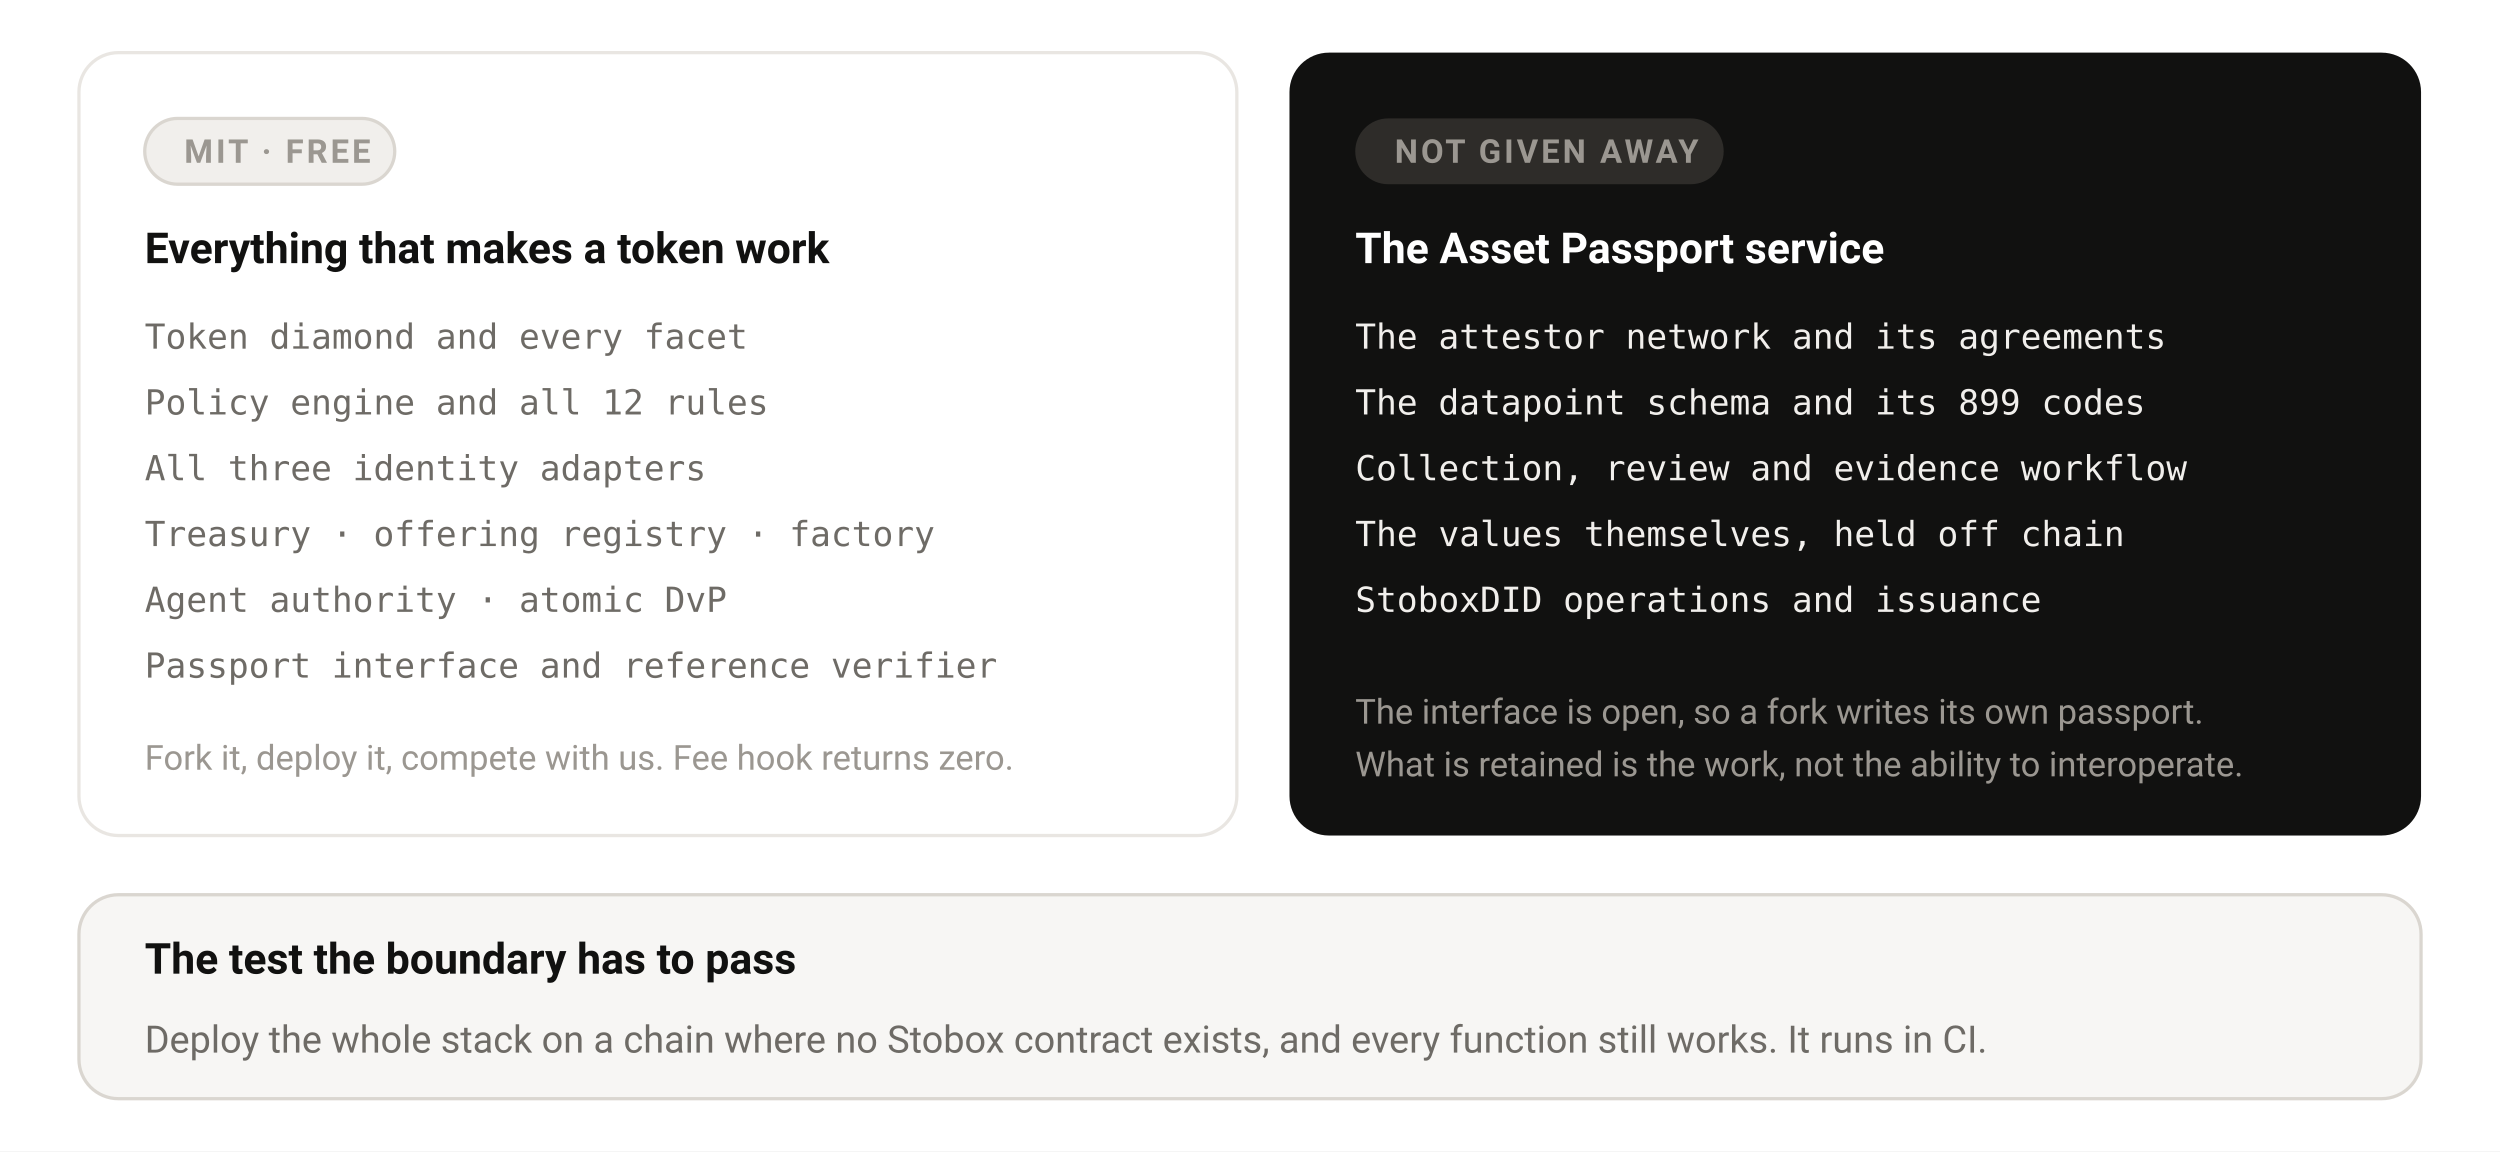
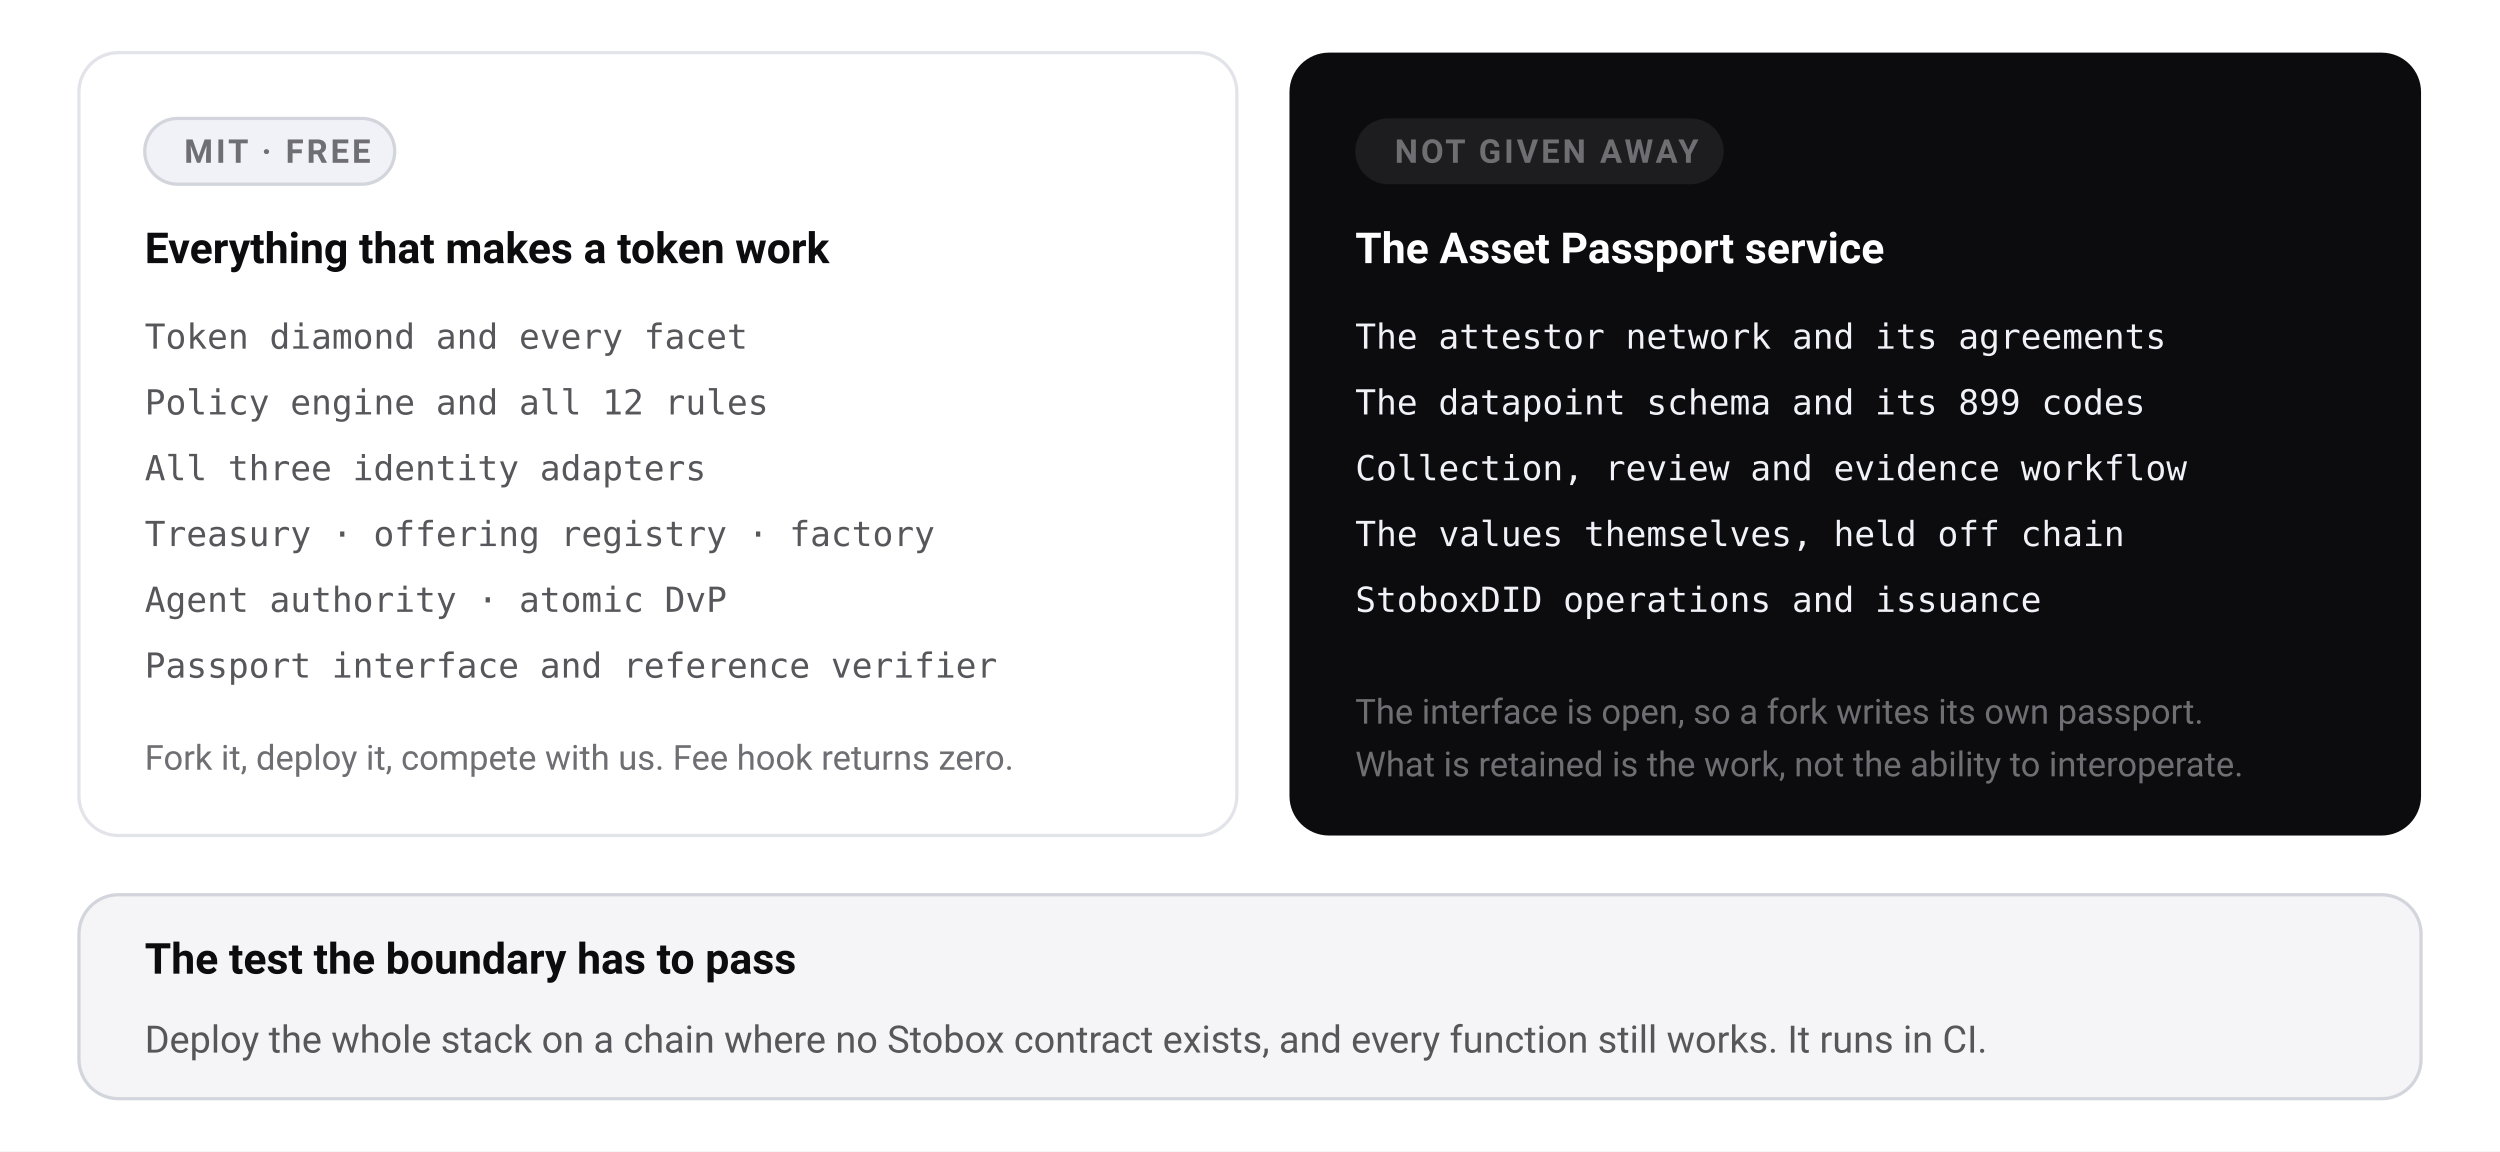
<svg xmlns="http://www.w3.org/2000/svg" viewBox="0 0 760 350" width="760" height="350" class="d-bnd">
  <style>
- .d-bnd text{font-family:-apple-system,BlinkMacSystemFont,"Segoe UI",Roboto,Helvetica,Arial,sans-serif;fill:#111110}
- .d-bnd .lbl{font-size:10px;font-weight:700;letter-spacing:.09em;fill:#9B9791}
+ .d-bnd text{font-family:-apple-system,BlinkMacSystemFont,"Segoe UI",Roboto,Helvetica,Arial,sans-serif;fill:#0C0C0F}
+ .d-bnd .lbl{font-size:10px;font-weight:700;letter-spacing:.09em;fill:#6E6E73}
.d-bnd .st{font-size:13px;font-weight:600}
- .d-bnd .sm{font-size:11.5px;fill:#6E6B66}
- .d-bnd .fa{font-size:10.5px;fill:#9B9791}
- .d-bnd .mos{font-family:ui-monospace,SFMono-Regular,Menlo,monospace;font-size:10.5px;fill:#6E6B66}
+ .d-bnd .sm{font-size:11.5px;fill:#57575B}
+ .d-bnd .fa{font-size:10.5px;fill:#6E6E73}
+ .d-bnd .mos{font-family:ui-monospace,SFMono-Regular,Menlo,monospace;font-size:10.5px;fill:#57575B}
.d-bnd .i-st{fill:#FFFFFF}
- .d-bnd .i-sm{fill:#9B9791}
- .d-bnd .i-mos{fill:#F1EFEC}
+ .d-bnd .i-sm{fill:#6E6E73}
+ .d-bnd .i-mos{fill:#F0F2F8}
</style>
  <rect width="760" height="350" fill="#FFFFFF" />
-   <rect x="24" y="16" width="352" height="238" rx="12" fill="#FFFFFF" stroke="#E9E6E2" />
-   <rect x="44" y="36" width="76" height="20" rx="10" fill="#F1EFEC" stroke="#DAD6D0" />
+   <rect x="24" y="16" width="352" height="238" rx="12" fill="#FFFFFF" stroke="#E2E4E9" />
+   <rect x="44" y="36" width="76" height="20" rx="10" fill="#F0F2F8" stroke="#D2D5DB" />
  <text class="lbl" x="56" y="49.5">MIT · FREE</text>
  <text class="st" x="44" y="80">Everything that makes a token work</text>
  <text class="mos" x="44" y="106">Token diamond and every facet</text>
  <text class="mos" x="44" y="126">Policy engine and all 12 rules</text>
  <text class="mos" x="44" y="146">All three identity adapters</text>
  <text class="mos" x="44" y="166">Treasury · offering registry · factory</text>
  <text class="mos" x="44" y="186">Agent authority · atomic DvP</text>
  <text class="mos" x="44" y="206">Passport interface and reference verifier</text>
  <text class="fa" x="44" y="234">Fork it, deploy it, compete with us. Fee hook returns zero.</text>
-   <rect x="392" y="16" width="344" height="238" rx="12" fill="#111110" />
-   <rect x="412" y="36" width="112" height="20" rx="10" fill="#2E2C29" />
+   <rect x="392" y="16" width="344" height="238" rx="12" fill="#0C0C0F" />
+   <rect x="412" y="36" width="112" height="20" rx="10" fill="#1D1D1F" />
  <text class="lbl i-sm" x="424" y="49.5">NOT GIVEN AWAY</text>
  <text class="st i-st" x="412" y="80">The Asset Passport service</text>
  <text class="mos i-mos" x="412" y="106">The attestor network and its agreements</text>
  <text class="mos i-mos" x="412" y="126">The datapoint schema and its 899 codes</text>
  <text class="mos i-mos" x="412" y="146">Collection, review and evidence workflow</text>
  <text class="mos i-mos" x="412" y="166">The values themselves, held off chain</text>
  <text class="mos i-mos" x="412" y="186">StoboxDID operations and issuance</text>
  <text class="fa i-sm" x="412" y="220">The interface is open, so a fork writes its own passport.</text>
  <text class="fa i-sm" x="412" y="236">What is retained is the work, not the ability to interoperate.</text>
-   <rect x="24" y="272" width="712" height="62" rx="12" fill="#F7F6F4" stroke="#DAD6D0" />
+   <rect x="24" y="272" width="712" height="62" rx="12" fill="#F5F5F7" stroke="#D2D5DB" />
  <text class="st" x="44" y="296">The test the boundary has to pass</text>
  <text class="sm" x="44" y="320">Deploy the whole stack on a chain where no Stobox contract exists, and every function still works. It runs in CI.</text>
</svg>
